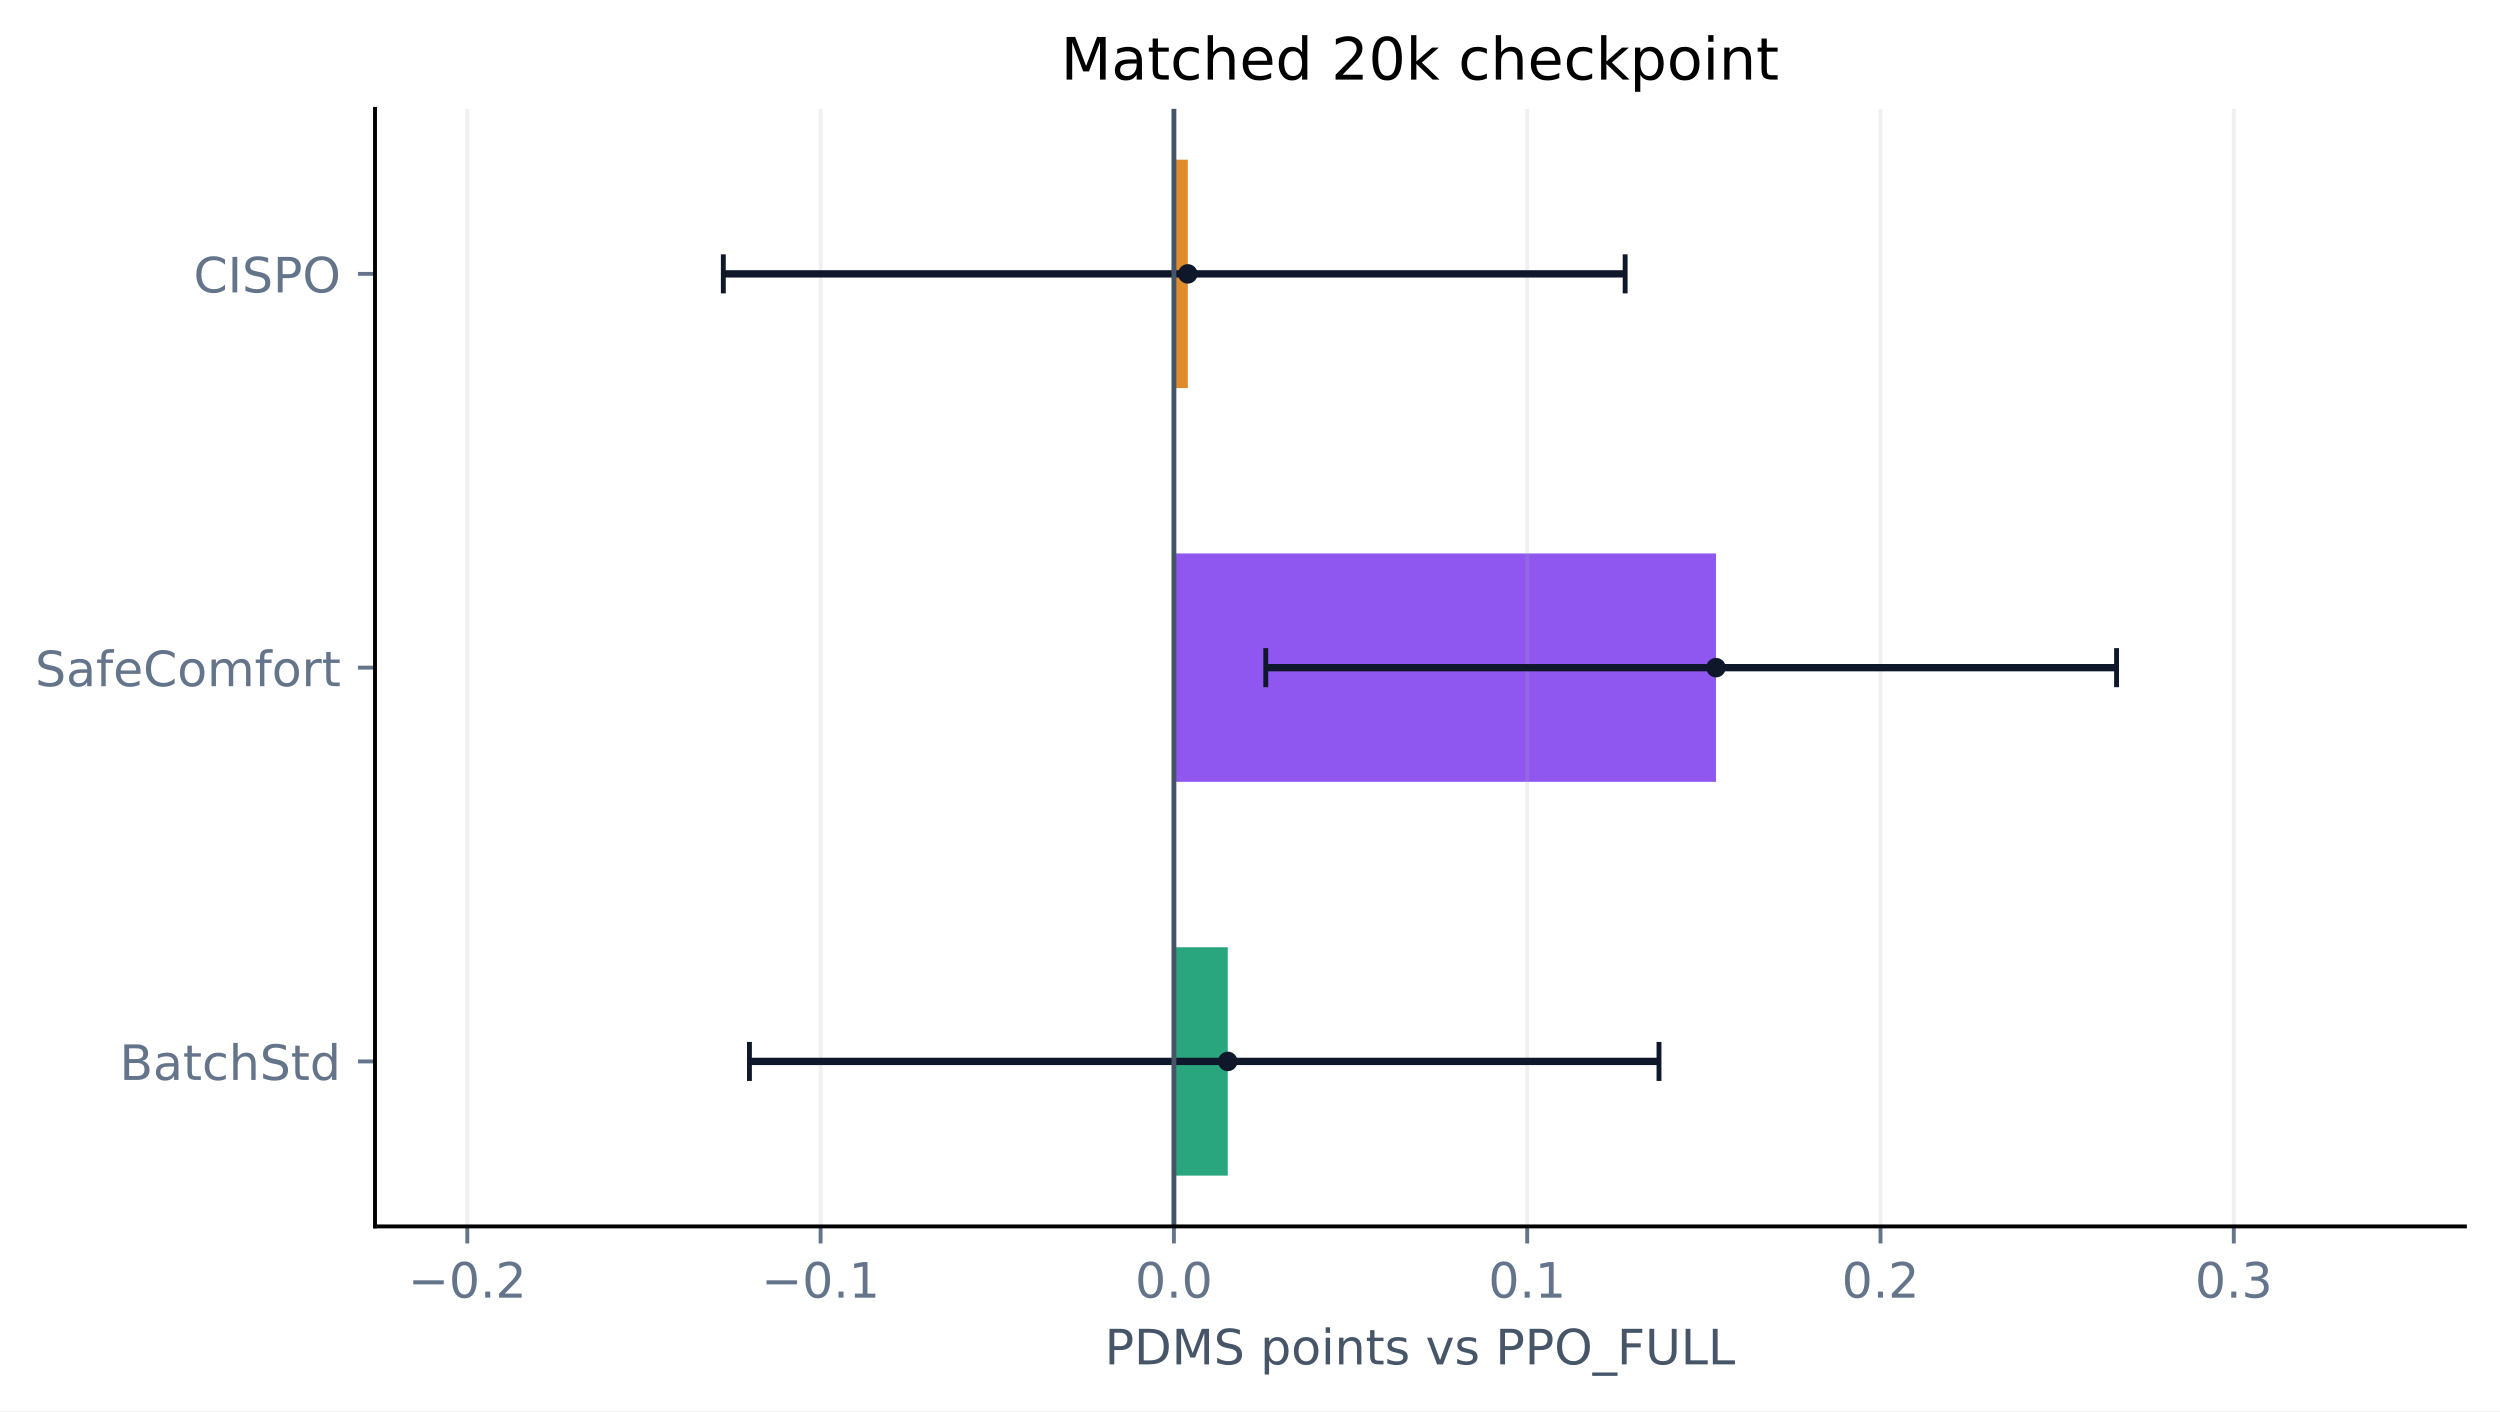
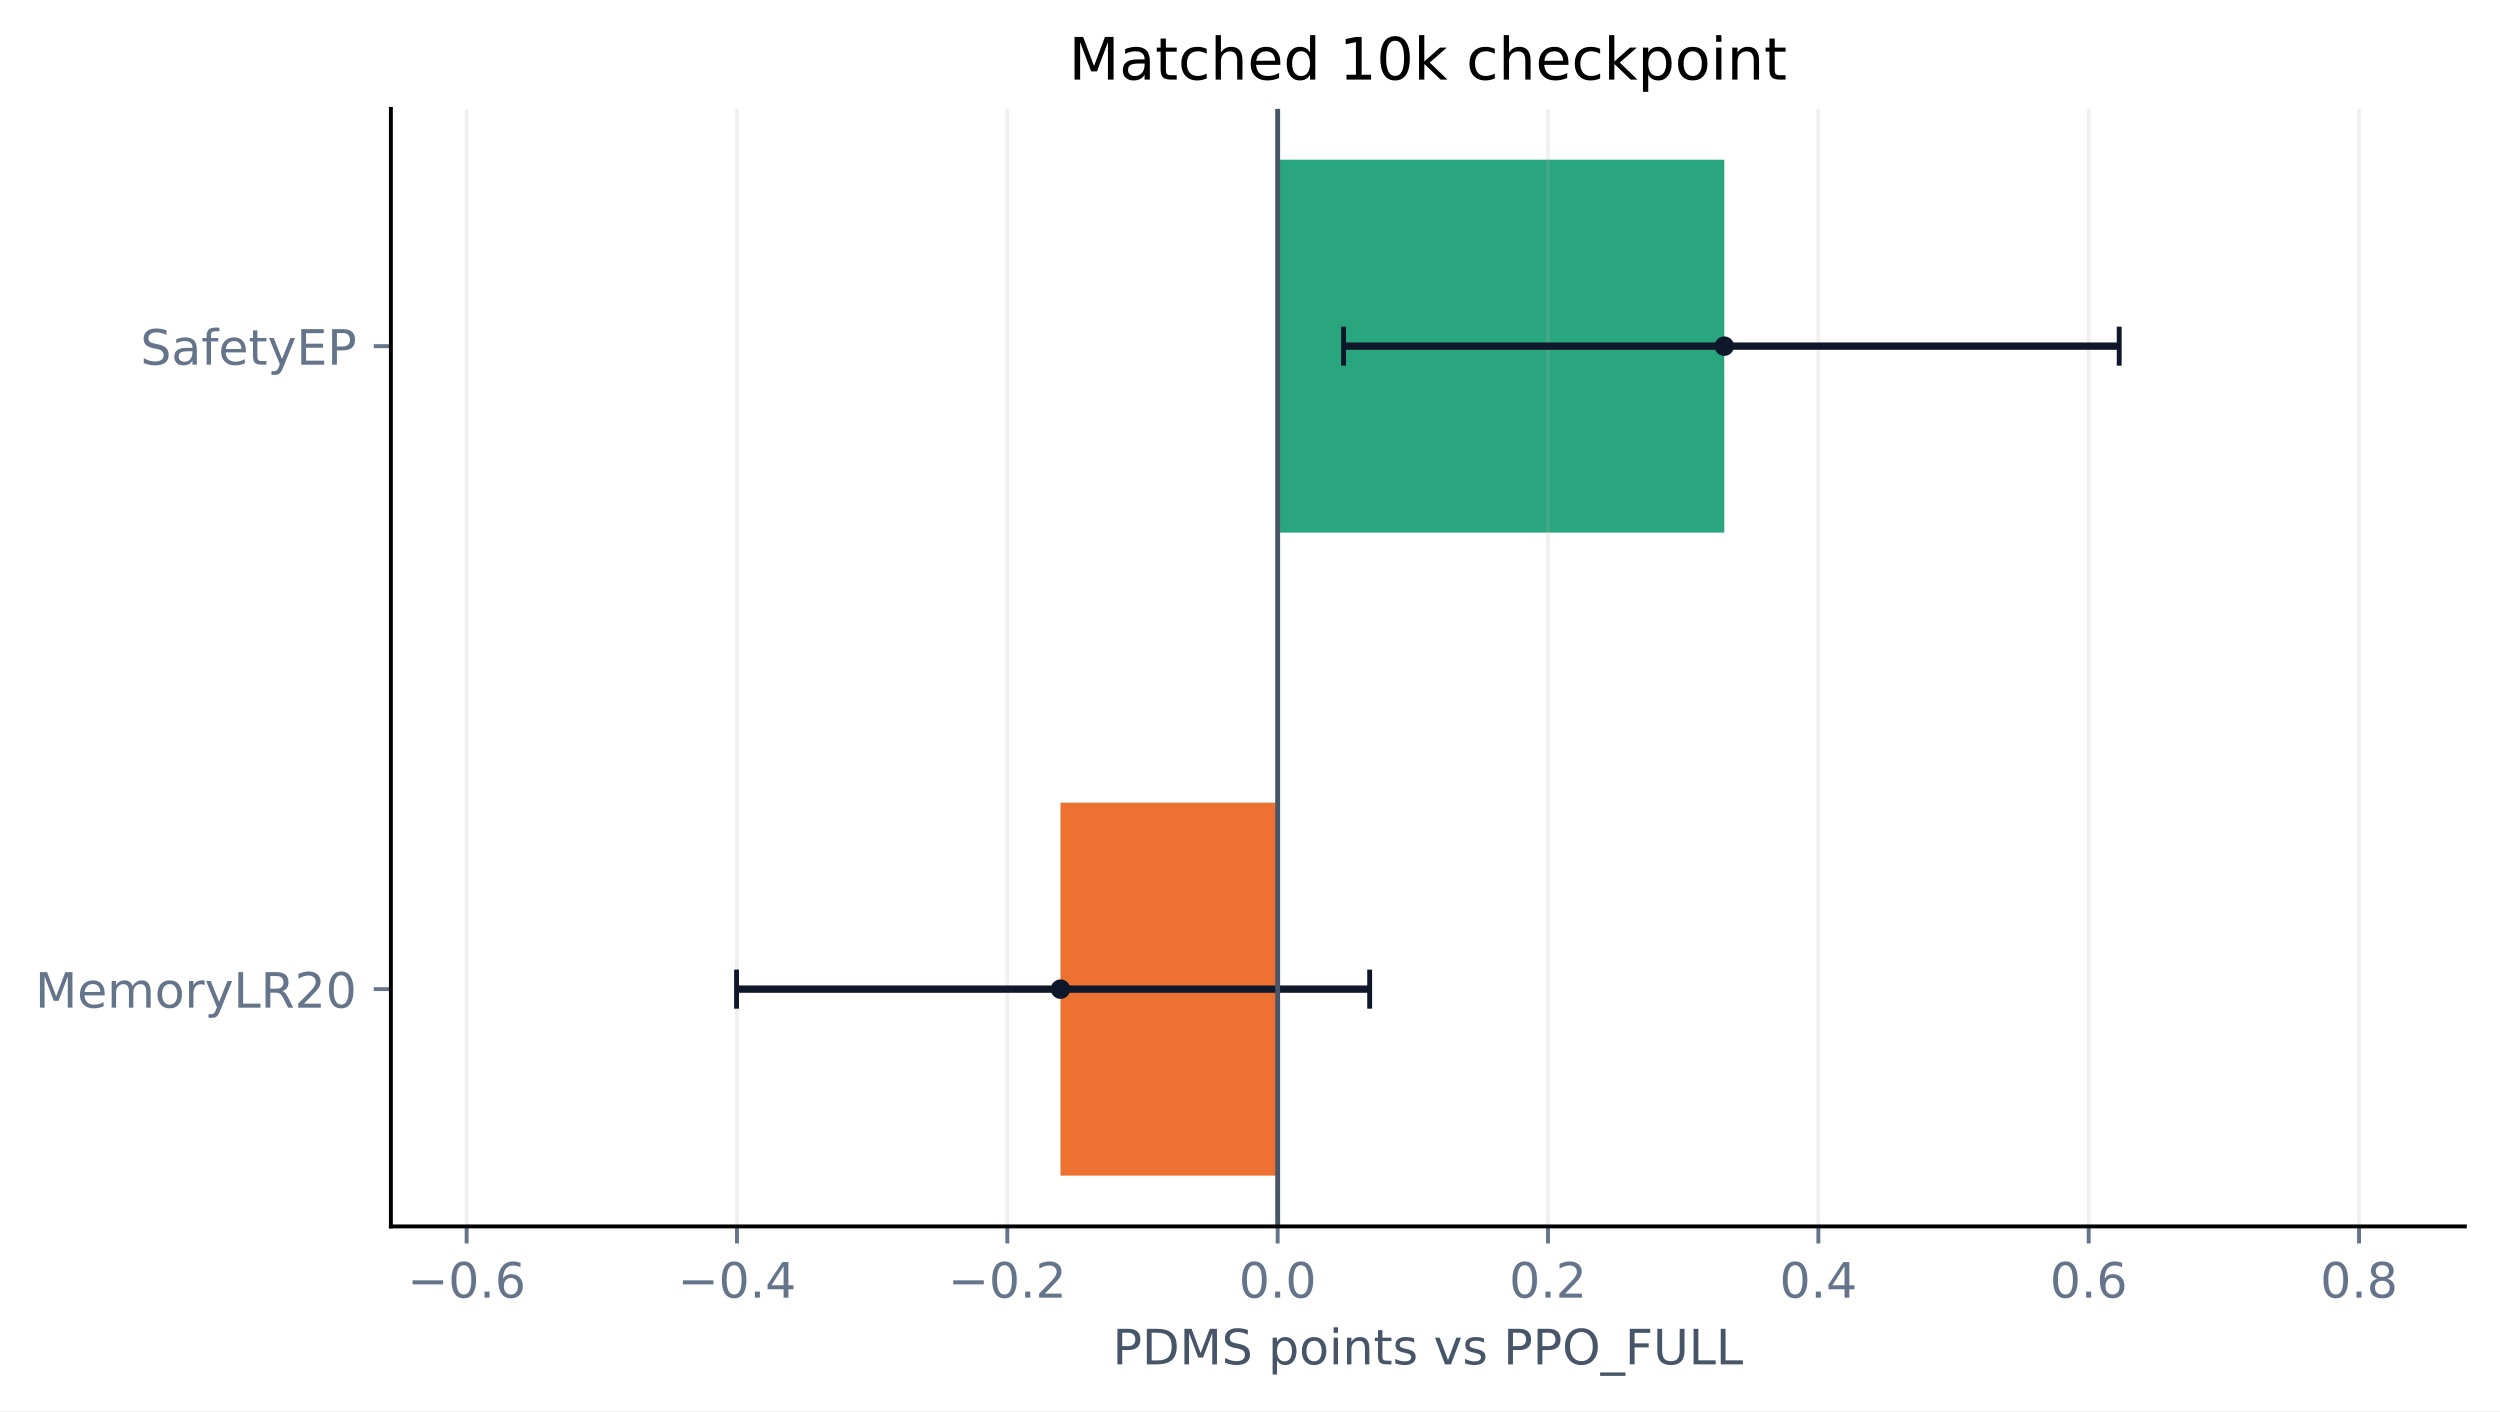
<svg xmlns="http://www.w3.org/2000/svg" xmlns:xlink="http://www.w3.org/1999/xlink" width="512.4pt" height="289.2pt" viewBox="0 0 512.4 289.2" version="1.1">
  <defs>
    <style type="text/css">*{stroke-linejoin: round; stroke-linecap: butt}</style>
  </defs>
  <g id="figure_1">
    <g id="patch_1">
      <path d="M 0 289.2  L 512.4 289.2  L 512.4 0  L 0 0  z " style="fill: #ffffff" />
    </g>
    <g id="axes_1">
      <g id="patch_2">
-         <path d="M 76.862 251.365  L 505.2 251.365  L 505.2 22.318  L 76.862 22.318  z " style="fill: #ffffff" />
+         <path d="M 80.116 251.365  L 505.2 251.365  L 505.2 22.318  L 80.116 22.318  z " style="fill: #ffffff" />
      </g>
      <g id="patch_3">
-         <path d="M 240.603 240.954  L 251.644 240.954  L 251.644 194.144  L 240.603 194.144  z " clip-path="url(#p1b302d1983)" style="fill: #059669; opacity: 0.85" />
+         <path d="M 261.871 240.954  L 217.359 240.954  L 217.359 164.517  L 261.871 164.517  z " clip-path="url(#p53aa0e593f)" style="fill: #ea580c; opacity: 0.85" />
      </g>
      <g id="patch_4">
-         <path d="M 240.603 160.247  L 351.709 160.247  L 351.709 113.437  L 240.603 113.437  z " clip-path="url(#p1b302d1983)" style="fill: #7c3aed; opacity: 0.85" />
-       </g>
-       <g id="patch_5">
-         <path d="M 240.603 79.54  L 243.451 79.54  L 243.451 32.729  L 240.603 32.729  z " clip-path="url(#p1b302d1983)" style="fill: #d97706; opacity: 0.85" />
+         <path d="M 261.871 109.166  L 353.408 109.166  L 353.408 32.729  L 261.871 32.729  z " clip-path="url(#p53aa0e593f)" style="fill: #059669; opacity: 0.85" />
      </g>
      <g id="matplotlib.axis_1">
        <g id="xtick_1">
          <g id="line2d_1">
-             <path d="M 95.779 251.365  L 95.779 22.318  " clip-path="url(#p1b302d1983)" style="fill: none; stroke: #b0b0b0; stroke-opacity: 0.18; stroke-width: 0.8; stroke-linecap: square" />
+             <path d="M 95.642 251.365  L 95.642 22.318  " clip-path="url(#p53aa0e593f)" style="fill: none; stroke: #b0b0b0; stroke-opacity: 0.18; stroke-width: 0.8; stroke-linecap: square" />
          </g>
          <g id="line2d_2">
            <defs>
              <path id="m42827bd7b4" d="M 0 0  L 0 3.5  " style="stroke: #64748b; stroke-width: 0.8" />
            </defs>
            <g>
-               <use xlink:href="#m42827bd7b4" x="95.779" y="251.365" style="fill: #64748b; stroke: #64748b; stroke-width: 0.8" />
+               <use xlink:href="#m42827bd7b4" x="95.642" y="251.365" style="fill: #64748b; stroke: #64748b; stroke-width: 0.8" />
            </g>
          </g>
          <g id="text_1">
-             <g style="fill: #64748b" transform="translate(83.63792 265.9636) scale(0.1 -0.1)">
+             <g style="fill: #64748b" transform="translate(83.5004 265.9636) scale(0.1 -0.1)">
              <defs>
                <path id="DejaVuSans-2212" d="M 678 2272  L 4684 2272  L 4684 1741  L 678 1741  L 678 2272  z " transform="scale(0.015625)" />
                <path id="DejaVuSans-30" d="M 2034 4250  Q 1547 4250 1301 3770  Q 1056 3291 1056 2328  Q 1056 1369 1301 889  Q 1547 409 2034 409  Q 2525 409 2770 889  Q 3016 1369 3016 2328  Q 3016 3291 2770 3770  Q 2525 4250 2034 4250  z M 2034 4750  Q 2819 4750 3233 4129  Q 3647 3509 3647 2328  Q 3647 1150 3233 529  Q 2819 -91 2034 -91  Q 1250 -91 836 529  Q 422 1150 422 2328  Q 422 3509 836 4129  Q 1250 4750 2034 4750  z " transform="scale(0.015625)" />
                <path id="DejaVuSans-2e" d="M 684 794  L 1344 794  L 1344 0  L 684 0  L 684 794  z " transform="scale(0.015625)" />
+                 <path id="DejaVuSans-36" d="M 2113 2584  Q 1688 2584 1439 2293  Q 1191 2003 1191 1497  Q 1191 994 1439 701  Q 1688 409 2113 409  Q 2538 409 2786 701  Q 3034 994 3034 1497  Q 3034 2003 2786 2293  Q 2538 2584 2113 2584  z M 3366 4563  L 3366 3988  Q 3128 4100 2886 4159  Q 2644 4219 2406 4219  Q 1781 4219 1451 3797  Q 1122 3375 1075 2522  Q 1259 2794 1537 2939  Q 1816 3084 2150 3084  Q 2853 3084 3261 2657  Q 3669 2231 3669 1497  Q 3669 778 3244 343  Q 2819 -91 2113 -91  Q 1303 -91 875 529  Q 447 1150 447 2328  Q 447 3434 972 4092  Q 1497 4750 2381 4750  Q 2619 4750 2861 4703  Q 3103 4656 3366 4563  z " transform="scale(0.015625)" />
+               </defs>
+               <use xlink:href="#DejaVuSans-2212" />
+               <use xlink:href="#DejaVuSans-30" x="83.789" />
+               <use xlink:href="#DejaVuSans-2e" x="147.412" />
+               <use xlink:href="#DejaVuSans-36" x="179.199" />
+             </g>
+           </g>
+         </g>
+         <g id="xtick_2">
+           <g id="line2d_3">
+             <path d="M 151.051 251.365  L 151.051 22.318  " clip-path="url(#p53aa0e593f)" style="fill: none; stroke: #b0b0b0; stroke-opacity: 0.18; stroke-width: 0.8; stroke-linecap: square" />
+           </g>
+           <g id="line2d_4">
+             <g>
+               <use xlink:href="#m42827bd7b4" x="151.051" y="251.365" style="fill: #64748b; stroke: #64748b; stroke-width: 0.8" />
+             </g>
+           </g>
+           <g id="text_2">
+             <g style="fill: #64748b" transform="translate(138.91 265.9636) scale(0.1 -0.1)">
+               <defs>
+                 <path id="DejaVuSans-34" d="M 2419 4116  L 825 1625  L 2419 1625  L 2419 4116  z M 2253 4666  L 3047 4666  L 3047 1625  L 3713 1625  L 3713 1100  L 3047 1100  L 3047 0  L 2419 0  L 2419 1100  L 313 1100  L 313 1709  L 2253 4666  z " transform="scale(0.015625)" />
+               </defs>
+               <use xlink:href="#DejaVuSans-2212" />
+               <use xlink:href="#DejaVuSans-30" x="83.789" />
+               <use xlink:href="#DejaVuSans-2e" x="147.412" />
+               <use xlink:href="#DejaVuSans-34" x="179.199" />
+             </g>
+           </g>
+         </g>
+         <g id="xtick_3">
+           <g id="line2d_5">
+             <path d="M 206.461 251.365  L 206.461 22.318  " clip-path="url(#p53aa0e593f)" style="fill: none; stroke: #b0b0b0; stroke-opacity: 0.18; stroke-width: 0.8; stroke-linecap: square" />
+           </g>
+           <g id="line2d_6">
+             <g>
+               <use xlink:href="#m42827bd7b4" x="206.461" y="251.365" style="fill: #64748b; stroke: #64748b; stroke-width: 0.8" />
+             </g>
+           </g>
+           <g id="text_3">
+             <g style="fill: #64748b" transform="translate(194.3196 265.9636) scale(0.1 -0.1)">
+               <defs>
                <path id="DejaVuSans-32" d="M 1228 531  L 3431 531  L 3431 0  L 469 0  L 469 531  Q 828 903 1448 1529  Q 2069 2156 2228 2338  Q 2531 2678 2651 2914  Q 2772 3150 2772 3378  Q 2772 3750 2511 3984  Q 2250 4219 1831 4219  Q 1534 4219 1204 4116  Q 875 4013 500 3803  L 500 4441  Q 881 4594 1212 4672  Q 1544 4750 1819 4750  Q 2544 4750 2975 4387  Q 3406 4025 3406 3419  Q 3406 3131 3298 2873  Q 3191 2616 2906 2266  Q 2828 2175 2409 1742  Q 1991 1309 1228 531  z " transform="scale(0.015625)" />
              </defs>
              <use xlink:href="#DejaVuSans-2212" />
              <use xlink:href="#DejaVuSans-30" x="83.789" />
              <use xlink:href="#DejaVuSans-2e" x="147.412" />
              <use xlink:href="#DejaVuSans-32" x="179.199" />
            </g>
          </g>
        </g>
-         <g id="xtick_2">
-           <g id="line2d_3">
-             <path d="M 168.191 251.365  L 168.191 22.318  " clip-path="url(#p1b302d1983)" style="fill: none; stroke: #b0b0b0; stroke-opacity: 0.18; stroke-width: 0.8; stroke-linecap: square" />
-           </g>
-           <g id="line2d_4">
-             <g>
-               <use xlink:href="#m42827bd7b4" x="168.191" y="251.365" style="fill: #64748b; stroke: #64748b; stroke-width: 0.8" />
-             </g>
-           </g>
-           <g id="text_2">
-             <g style="fill: #64748b" transform="translate(156.0499 265.9636) scale(0.1 -0.1)">
-               <defs>
-                 <path id="DejaVuSans-31" d="M 794 531  L 1825 531  L 1825 4091  L 703 3866  L 703 4441  L 1819 4666  L 2450 4666  L 2450 531  L 3481 531  L 3481 0  L 794 0  L 794 531  z " transform="scale(0.015625)" />
-               </defs>
-               <use xlink:href="#DejaVuSans-2212" />
-               <use xlink:href="#DejaVuSans-30" x="83.789" />
-               <use xlink:href="#DejaVuSans-2e" x="147.412" />
-               <use xlink:href="#DejaVuSans-31" x="179.199" />
-             </g>
-           </g>
-         </g>
-         <g id="xtick_3">
-           <g id="line2d_5">
-             <path d="M 240.603 251.365  L 240.603 22.318  " clip-path="url(#p1b302d1983)" style="fill: none; stroke: #b0b0b0; stroke-opacity: 0.18; stroke-width: 0.8; stroke-linecap: square" />
-           </g>
-           <g id="line2d_6">
-             <g>
-               <use xlink:href="#m42827bd7b4" x="240.603" y="251.365" style="fill: #64748b; stroke: #64748b; stroke-width: 0.8" />
-             </g>
-           </g>
-           <g id="text_3">
-             <g style="fill: #64748b" transform="translate(232.6517 265.9636) scale(0.1 -0.1)">
-               <use xlink:href="#DejaVuSans-30" />
-               <use xlink:href="#DejaVuSans-2e" x="63.623" />
-               <use xlink:href="#DejaVuSans-30" x="95.41" />
-             </g>
-           </g>
-         </g>
        <g id="xtick_4">
          <g id="line2d_7">
-             <path d="M 313.015 251.365  L 313.015 22.318  " clip-path="url(#p1b302d1983)" style="fill: none; stroke: #b0b0b0; stroke-opacity: 0.18; stroke-width: 0.8; stroke-linecap: square" />
+             <path d="M 261.871 251.365  L 261.871 22.318  " clip-path="url(#p53aa0e593f)" style="fill: none; stroke: #b0b0b0; stroke-opacity: 0.18; stroke-width: 0.8; stroke-linecap: square" />
          </g>
          <g id="line2d_8">
            <g>
-               <use xlink:href="#m42827bd7b4" x="313.015" y="251.365" style="fill: #64748b; stroke: #64748b; stroke-width: 0.8" />
+               <use xlink:href="#m42827bd7b4" x="261.871" y="251.365" style="fill: #64748b; stroke: #64748b; stroke-width: 0.8" />
            </g>
          </g>
          <g id="text_4">
-             <g style="fill: #64748b" transform="translate(305.0637 265.9636) scale(0.1 -0.1)">
-               <use xlink:href="#DejaVuSans-30" />
-               <use xlink:href="#DejaVuSans-2e" x="63.623" />
-               <use xlink:href="#DejaVuSans-31" x="95.41" />
+             <g style="fill: #64748b" transform="translate(253.9191 265.9636) scale(0.1 -0.1)">
+               <use xlink:href="#DejaVuSans-30" />
+               <use xlink:href="#DejaVuSans-2e" x="63.623" />
+               <use xlink:href="#DejaVuSans-30" x="95.41" />
            </g>
          </g>
        </g>
        <g id="xtick_5">
          <g id="line2d_9">
-             <path d="M 385.427 251.365  L 385.427 22.318  " clip-path="url(#p1b302d1983)" style="fill: none; stroke: #b0b0b0; stroke-opacity: 0.18; stroke-width: 0.8; stroke-linecap: square" />
+             <path d="M 317.28 251.365  L 317.28 22.318  " clip-path="url(#p53aa0e593f)" style="fill: none; stroke: #b0b0b0; stroke-opacity: 0.18; stroke-width: 0.8; stroke-linecap: square" />
          </g>
          <g id="line2d_10">
            <g>
-               <use xlink:href="#m42827bd7b4" x="385.427" y="251.365" style="fill: #64748b; stroke: #64748b; stroke-width: 0.8" />
+               <use xlink:href="#m42827bd7b4" x="317.28" y="251.365" style="fill: #64748b; stroke: #64748b; stroke-width: 0.8" />
            </g>
          </g>
          <g id="text_5">
-             <g style="fill: #64748b" transform="translate(377.4757 265.9636) scale(0.1 -0.1)">
+             <g style="fill: #64748b" transform="translate(309.3287 265.9636) scale(0.1 -0.1)">
              <use xlink:href="#DejaVuSans-30" />
              <use xlink:href="#DejaVuSans-2e" x="63.623" />
              <use xlink:href="#DejaVuSans-32" x="95.41" />
            </g>
          </g>
        </g>
        <g id="xtick_6">
          <g id="line2d_11">
-             <path d="M 457.839 251.365  L 457.839 22.318  " clip-path="url(#p1b302d1983)" style="fill: none; stroke: #b0b0b0; stroke-opacity: 0.18; stroke-width: 0.8; stroke-linecap: square" />
+             <path d="M 372.69 251.365  L 372.69 22.318  " clip-path="url(#p53aa0e593f)" style="fill: none; stroke: #b0b0b0; stroke-opacity: 0.18; stroke-width: 0.8; stroke-linecap: square" />
          </g>
          <g id="line2d_12">
            <g>
-               <use xlink:href="#m42827bd7b4" x="457.839" y="251.365" style="fill: #64748b; stroke: #64748b; stroke-width: 0.8" />
+               <use xlink:href="#m42827bd7b4" x="372.69" y="251.365" style="fill: #64748b; stroke: #64748b; stroke-width: 0.8" />
            </g>
          </g>
          <g id="text_6">
-             <g style="fill: #64748b" transform="translate(449.8877 265.9636) scale(0.1 -0.1)">
-               <defs>
-                 <path id="DejaVuSans-33" d="M 2597 2516  Q 3050 2419 3304 2112  Q 3559 1806 3559 1356  Q 3559 666 3084 287  Q 2609 -91 1734 -91  Q 1441 -91 1130 -33  Q 819 25 488 141  L 488 750  Q 750 597 1062 519  Q 1375 441 1716 441  Q 2309 441 2620 675  Q 2931 909 2931 1356  Q 2931 1769 2642 2001  Q 2353 2234 1838 2234  L 1294 2234  L 1294 2753  L 1863 2753  Q 2328 2753 2575 2939  Q 2822 3125 2822 3475  Q 2822 3834 2567 4026  Q 2313 4219 1838 4219  Q 1578 4219 1281 4162  Q 984 4106 628 3988  L 628 4550  Q 988 4650 1302 4700  Q 1616 4750 1894 4750  Q 2613 4750 3031 4423  Q 3450 4097 3450 3541  Q 3450 3153 3228 2886  Q 3006 2619 2597 2516  z " transform="scale(0.015625)" />
-               </defs>
-               <use xlink:href="#DejaVuSans-30" />
-               <use xlink:href="#DejaVuSans-2e" x="63.623" />
-               <use xlink:href="#DejaVuSans-33" x="95.41" />
-             </g>
-           </g>
-         </g>
-         <g id="text_7">
-           <g style="fill: #475569" transform="translate(226.4177 279.6417) scale(0.1 -0.1)">
+             <g style="fill: #64748b" transform="translate(364.7383 265.9636) scale(0.1 -0.1)">
+               <use xlink:href="#DejaVuSans-30" />
+               <use xlink:href="#DejaVuSans-2e" x="63.623" />
+               <use xlink:href="#DejaVuSans-34" x="95.41" />
+             </g>
+           </g>
+         </g>
+         <g id="xtick_7">
+           <g id="line2d_13">
+             <path d="M 428.099 251.365  L 428.099 22.318  " clip-path="url(#p53aa0e593f)" style="fill: none; stroke: #b0b0b0; stroke-opacity: 0.18; stroke-width: 0.8; stroke-linecap: square" />
+           </g>
+           <g id="line2d_14">
+             <g>
+               <use xlink:href="#m42827bd7b4" x="428.099" y="251.365" style="fill: #64748b; stroke: #64748b; stroke-width: 0.8" />
+             </g>
+           </g>
+           <g id="text_7">
+             <g style="fill: #64748b" transform="translate(420.1479 265.9636) scale(0.1 -0.1)">
+               <use xlink:href="#DejaVuSans-30" />
+               <use xlink:href="#DejaVuSans-2e" x="63.623" />
+               <use xlink:href="#DejaVuSans-36" x="95.41" />
+             </g>
+           </g>
+         </g>
+         <g id="xtick_8">
+           <g id="line2d_15">
+             <path d="M 483.509 251.365  L 483.509 22.318  " clip-path="url(#p53aa0e593f)" style="fill: none; stroke: #b0b0b0; stroke-opacity: 0.18; stroke-width: 0.8; stroke-linecap: square" />
+           </g>
+           <g id="line2d_16">
+             <g>
+               <use xlink:href="#m42827bd7b4" x="483.509" y="251.365" style="fill: #64748b; stroke: #64748b; stroke-width: 0.8" />
+             </g>
+           </g>
+           <g id="text_8">
+             <g style="fill: #64748b" transform="translate(475.5575 265.9636) scale(0.1 -0.1)">
+               <defs>
+                 <path id="DejaVuSans-38" d="M 2034 2216  Q 1584 2216 1326 1975  Q 1069 1734 1069 1313  Q 1069 891 1326 650  Q 1584 409 2034 409  Q 2484 409 2743 651  Q 3003 894 3003 1313  Q 3003 1734 2745 1975  Q 2488 2216 2034 2216  z M 1403 2484  Q 997 2584 770 2862  Q 544 3141 544 3541  Q 544 4100 942 4425  Q 1341 4750 2034 4750  Q 2731 4750 3128 4425  Q 3525 4100 3525 3541  Q 3525 3141 3298 2862  Q 3072 2584 2669 2484  Q 3125 2378 3379 2068  Q 3634 1759 3634 1313  Q 3634 634 3220 271  Q 2806 -91 2034 -91  Q 1263 -91 848 271  Q 434 634 434 1313  Q 434 1759 690 2068  Q 947 2378 1403 2484  z M 1172 3481  Q 1172 3119 1398 2916  Q 1625 2713 2034 2713  Q 2441 2713 2670 2916  Q 2900 3119 2900 3481  Q 2900 3844 2670 4047  Q 2441 4250 2034 4250  Q 1625 4250 1398 4047  Q 1172 3844 1172 3481  z " transform="scale(0.015625)" />
+               </defs>
+               <use xlink:href="#DejaVuSans-30" />
+               <use xlink:href="#DejaVuSans-2e" x="63.623" />
+               <use xlink:href="#DejaVuSans-38" x="95.41" />
+             </g>
+           </g>
+         </g>
+         <g id="text_9">
+           <g style="fill: #475569" transform="translate(228.0443 279.6417) scale(0.1 -0.1)">
            <defs>
              <path id="DejaVuSans-50" d="M 1259 4147  L 1259 2394  L 2053 2394  Q 2494 2394 2734 2622  Q 2975 2850 2975 3272  Q 2975 3691 2734 3919  Q 2494 4147 2053 4147  L 1259 4147  z M 628 4666  L 2053 4666  Q 2838 4666 3239 4311  Q 3641 3956 3641 3272  Q 3641 2581 3239 2228  Q 2838 1875 2053 1875  L 1259 1875  L 1259 0  L 628 0  L 628 4666  z " transform="scale(0.015625)" />
              <path id="DejaVuSans-44" d="M 1259 4147  L 1259 519  L 2022 519  Q 2988 519 3436 956  Q 3884 1394 3884 2338  Q 3884 3275 3436 3711  Q 2988 4147 2022 4147  L 1259 4147  z M 628 4666  L 1925 4666  Q 3281 4666 3915 4102  Q 4550 3538 4550 2338  Q 4550 1131 3912 565  Q 3275 0 1925 0  L 628 0  L 628 4666  z " transform="scale(0.015625)" />
              <path id="DejaVuSans-4d" d="M 628 4666  L 1569 4666  L 2759 1491  L 3956 4666  L 4897 4666  L 4897 0  L 4281 0  L 4281 4097  L 3078 897  L 2444 897  L 1241 4097  L 1241 0  L 628 0  L 628 4666  z " transform="scale(0.015625)" />
              <path id="DejaVuSans-53" d="M 3425 4513  L 3425 3897  Q 3066 4069 2747 4153  Q 2428 4238 2131 4238  Q 1616 4238 1336 4038  Q 1056 3838 1056 3469  Q 1056 3159 1242 3001  Q 1428 2844 1947 2747  L 2328 2669  Q 3034 2534 3370 2195  Q 3706 1856 3706 1288  Q 3706 609 3251 259  Q 2797 -91 1919 -91  Q 1588 -91 1214 -16  Q 841 59 441 206  L 441 856  Q 825 641 1194 531  Q 1563 422 1919 422  Q 2459 422 2753 634  Q 3047 847 3047 1241  Q 3047 1584 2836 1778  Q 2625 1972 2144 2069  L 1759 2144  Q 1053 2284 737 2584  Q 422 2884 422 3419  Q 422 4038 858 4394  Q 1294 4750 2059 4750  Q 2388 4750 2728 4690  Q 3069 4631 3425 4513  z " transform="scale(0.015625)" />
              <path id="DejaVuSans-20" transform="scale(0.015625)" />
              <path id="DejaVuSans-70" d="M 1159 525  L 1159 -1331  L 581 -1331  L 581 3500  L 1159 3500  L 1159 2969  Q 1341 3281 1617 3432  Q 1894 3584 2278 3584  Q 2916 3584 3314 3078  Q 3713 2572 3713 1747  Q 3713 922 3314 415  Q 2916 -91 2278 -91  Q 1894 -91 1617 61  Q 1341 213 1159 525  z M 3116 1747  Q 3116 2381 2855 2742  Q 2594 3103 2138 3103  Q 1681 3103 1420 2742  Q 1159 2381 1159 1747  Q 1159 1113 1420 752  Q 1681 391 2138 391  Q 2594 391 2855 752  Q 3116 1113 3116 1747  z " transform="scale(0.015625)" />
              <path id="DejaVuSans-6f" d="M 1959 3097  Q 1497 3097 1228 2736  Q 959 2375 959 1747  Q 959 1119 1226 758  Q 1494 397 1959 397  Q 2419 397 2687 759  Q 2956 1122 2956 1747  Q 2956 2369 2687 2733  Q 2419 3097 1959 3097  z M 1959 3584  Q 2709 3584 3137 3096  Q 3566 2609 3566 1747  Q 3566 888 3137 398  Q 2709 -91 1959 -91  Q 1206 -91 779 398  Q 353 888 353 1747  Q 353 2609 779 3096  Q 1206 3584 1959 3584  z " transform="scale(0.015625)" />
              <path id="DejaVuSans-69" d="M 603 3500  L 1178 3500  L 1178 0  L 603 0  L 603 3500  z M 603 4863  L 1178 4863  L 1178 4134  L 603 4134  L 603 4863  z " transform="scale(0.015625)" />
              <path id="DejaVuSans-6e" d="M 3513 2113  L 3513 0  L 2938 0  L 2938 2094  Q 2938 2591 2744 2837  Q 2550 3084 2163 3084  Q 1697 3084 1428 2787  Q 1159 2491 1159 1978  L 1159 0  L 581 0  L 581 3500  L 1159 3500  L 1159 2956  Q 1366 3272 1645 3428  Q 1925 3584 2291 3584  Q 2894 3584 3203 3211  Q 3513 2838 3513 2113  z " transform="scale(0.015625)" />
              <path id="DejaVuSans-74" d="M 1172 4494  L 1172 3500  L 2356 3500  L 2356 3053  L 1172 3053  L 1172 1153  Q 1172 725 1289 603  Q 1406 481 1766 481  L 2356 481  L 2356 0  L 1766 0  Q 1100 0 847 248  Q 594 497 594 1153  L 594 3053  L 172 3053  L 172 3500  L 594 3500  L 594 4494  L 1172 4494  z " transform="scale(0.015625)" />
              <path id="DejaVuSans-73" d="M 2834 3397  L 2834 2853  Q 2591 2978 2328 3040  Q 2066 3103 1784 3103  Q 1356 3103 1142 2972  Q 928 2841 928 2578  Q 928 2378 1081 2264  Q 1234 2150 1697 2047  L 1894 2003  Q 2506 1872 2764 1633  Q 3022 1394 3022 966  Q 3022 478 2636 193  Q 2250 -91 1575 -91  Q 1294 -91 989 -36  Q 684 19 347 128  L 347 722  Q 666 556 975 473  Q 1284 391 1588 391  Q 1994 391 2212 530  Q 2431 669 2431 922  Q 2431 1156 2273 1281  Q 2116 1406 1581 1522  L 1381 1569  Q 847 1681 609 1914  Q 372 2147 372 2553  Q 372 3047 722 3315  Q 1072 3584 1716 3584  Q 2034 3584 2315 3537  Q 2597 3491 2834 3397  z " transform="scale(0.015625)" />
              <path id="DejaVuSans-76" d="M 191 3500  L 800 3500  L 1894 563  L 2988 3500  L 3597 3500  L 2284 0  L 1503 0  L 191 3500  z " transform="scale(0.015625)" />
              <path id="DejaVuSans-4f" d="M 2522 4238  Q 1834 4238 1429 3725  Q 1025 3213 1025 2328  Q 1025 1447 1429 934  Q 1834 422 2522 422  Q 3209 422 3611 934  Q 4013 1447 4013 2328  Q 4013 3213 3611 3725  Q 3209 4238 2522 4238  z M 2522 4750  Q 3503 4750 4090 4092  Q 4678 3434 4678 2328  Q 4678 1225 4090 567  Q 3503 -91 2522 -91  Q 1538 -91 948 565  Q 359 1222 359 2328  Q 359 3434 948 4092  Q 1538 4750 2522 4750  z " transform="scale(0.015625)" />
              <path id="DejaVuSans-5f" d="M 3263 -1063  L 3263 -1509  L -63 -1509  L -63 -1063  L 3263 -1063  z " transform="scale(0.015625)" />
              <path id="DejaVuSans-46" d="M 628 4666  L 3309 4666  L 3309 4134  L 1259 4134  L 1259 2759  L 3109 2759  L 3109 2228  L 1259 2228  L 1259 0  L 628 0  L 628 4666  z " transform="scale(0.015625)" />
              <path id="DejaVuSans-55" d="M 556 4666  L 1191 4666  L 1191 1831  Q 1191 1081 1462 751  Q 1734 422 2344 422  Q 2950 422 3222 751  Q 3494 1081 3494 1831  L 3494 4666  L 4128 4666  L 4128 1753  Q 4128 841 3676 375  Q 3225 -91 2344 -91  Q 1459 -91 1007 375  Q 556 841 556 1753  L 556 4666  z " transform="scale(0.015625)" />
              <path id="DejaVuSans-4c" d="M 628 4666  L 1259 4666  L 1259 531  L 3531 531  L 3531 0  L 628 0  L 628 4666  z " transform="scale(0.015625)" />
            </defs>
            <use xlink:href="#DejaVuSans-50" />
            <use xlink:href="#DejaVuSans-44" x="60.303" />
            <use xlink:href="#DejaVuSans-4d" x="137.305" />
            <use xlink:href="#DejaVuSans-53" x="223.584" />
            <use xlink:href="#DejaVuSans-20" x="287.061" />
            <use xlink:href="#DejaVuSans-70" x="318.848" />
            <use xlink:href="#DejaVuSans-6f" x="382.324" />
            <use xlink:href="#DejaVuSans-69" x="443.506" />
            <use xlink:href="#DejaVuSans-6e" x="471.289" />
            <use xlink:href="#DejaVuSans-74" x="534.668" />
            <use xlink:href="#DejaVuSans-73" x="573.877" />
            <use xlink:href="#DejaVuSans-20" x="625.977" />
            <use xlink:href="#DejaVuSans-76" x="657.764" />
            <use xlink:href="#DejaVuSans-73" x="716.943" />
            <use xlink:href="#DejaVuSans-20" x="769.043" />
            <use xlink:href="#DejaVuSans-50" x="800.83" />
            <use xlink:href="#DejaVuSans-50" x="861.133" />
            <use xlink:href="#DejaVuSans-4f" x="921.436" />
            <use xlink:href="#DejaVuSans-5f" x="1000.146" />
            <use xlink:href="#DejaVuSans-46" x="1050.146" />
            <use xlink:href="#DejaVuSans-55" x="1107.666" />
            <use xlink:href="#DejaVuSans-4c" x="1180.859" />
            <use xlink:href="#DejaVuSans-4c" x="1236.572" />
          </g>
        </g>
      </g>
      <g id="matplotlib.axis_2">
        <g id="ytick_1">
-           <g id="line2d_13">
+           <g id="line2d_17">
            <defs>
              <path id="mba70c5f97d" d="M 0 0  L -3.5 0  " style="stroke: #64748b; stroke-width: 0.8" />
            </defs>
            <g>
-               <use xlink:href="#mba70c5f97d" x="76.862" y="217.549" style="fill: #64748b; stroke: #64748b; stroke-width: 0.8" />
-             </g>
-           </g>
-           <g id="text_8">
-             <g style="fill: #64748b" transform="translate(24.5 221.348) scale(0.1 -0.1)">
-               <defs>
-                 <path id="DejaVuSans-42" d="M 1259 2228  L 1259 519  L 2272 519  Q 2781 519 3026 730  Q 3272 941 3272 1375  Q 3272 1813 3026 2020  Q 2781 2228 2272 2228  L 1259 2228  z M 1259 4147  L 1259 2741  L 2194 2741  Q 2656 2741 2882 2914  Q 3109 3088 3109 3444  Q 3109 3797 2882 3972  Q 2656 4147 2194 4147  L 1259 4147  z M 628 4666  L 2241 4666  Q 2963 4666 3353 4366  Q 3744 4066 3744 3513  Q 3744 3084 3544 2831  Q 3344 2578 2956 2516  Q 3422 2416 3680 2098  Q 3938 1781 3938 1306  Q 3938 681 3513 340  Q 3088 0 2303 0  L 628 0  L 628 4666  z " transform="scale(0.015625)" />
-                 <path id="DejaVuSans-61" d="M 2194 1759  Q 1497 1759 1228 1600  Q 959 1441 959 1056  Q 959 750 1161 570  Q 1363 391 1709 391  Q 2188 391 2477 730  Q 2766 1069 2766 1631  L 2766 1759  L 2194 1759  z M 3341 1997  L 3341 0  L 2766 0  L 2766 531  Q 2569 213 2275 61  Q 1981 -91 1556 -91  Q 1019 -91 701 211  Q 384 513 384 1019  Q 384 1609 779 1909  Q 1175 2209 1959 2209  L 2766 2209  L 2766 2266  Q 2766 2663 2505 2880  Q 2244 3097 1772 3097  Q 1472 3097 1187 3025  Q 903 2953 641 2809  L 641 3341  Q 956 3463 1253 3523  Q 1550 3584 1831 3584  Q 2591 3584 2966 3190  Q 3341 2797 3341 1997  z " transform="scale(0.015625)" />
-                 <path id="DejaVuSans-63" d="M 3122 3366  L 3122 2828  Q 2878 2963 2633 3030  Q 2388 3097 2138 3097  Q 1578 3097 1268 2742  Q 959 2388 959 1747  Q 959 1106 1268 751  Q 1578 397 2138 397  Q 2388 397 2633 464  Q 2878 531 3122 666  L 3122 134  Q 2881 22 2623 -34  Q 2366 -91 2075 -91  Q 1284 -91 818 406  Q 353 903 353 1747  Q 353 2603 823 3093  Q 1294 3584 2113 3584  Q 2378 3584 2631 3529  Q 2884 3475 3122 3366  z " transform="scale(0.015625)" />
-                 <path id="DejaVuSans-68" d="M 3513 2113  L 3513 0  L 2938 0  L 2938 2094  Q 2938 2591 2744 2837  Q 2550 3084 2163 3084  Q 1697 3084 1428 2787  Q 1159 2491 1159 1978  L 1159 0  L 581 0  L 581 4863  L 1159 4863  L 1159 2956  Q 1366 3272 1645 3428  Q 1925 3584 2291 3584  Q 2894 3584 3203 3211  Q 3513 2838 3513 2113  z " transform="scale(0.015625)" />
-                 <path id="DejaVuSans-64" d="M 2906 2969  L 2906 4863  L 3481 4863  L 3481 0  L 2906 0  L 2906 525  Q 2725 213 2448 61  Q 2172 -91 1784 -91  Q 1150 -91 751 415  Q 353 922 353 1747  Q 353 2572 751 3078  Q 1150 3584 1784 3584  Q 2172 3584 2448 3432  Q 2725 3281 2906 2969  z M 947 1747  Q 947 1113 1208 752  Q 1469 391 1925 391  Q 2381 391 2643 752  Q 2906 1113 2906 1747  Q 2906 2381 2643 2742  Q 2381 3103 1925 3103  Q 1469 3103 1208 2742  Q 947 2381 947 1747  z " transform="scale(0.015625)" />
-               </defs>
-               <use xlink:href="#DejaVuSans-42" />
-               <use xlink:href="#DejaVuSans-61" x="68.604" />
-               <use xlink:href="#DejaVuSans-74" x="129.883" />
-               <use xlink:href="#DejaVuSans-63" x="169.092" />
-               <use xlink:href="#DejaVuSans-68" x="224.072" />
-               <use xlink:href="#DejaVuSans-53" x="287.451" />
-               <use xlink:href="#DejaVuSans-74" x="350.928" />
-               <use xlink:href="#DejaVuSans-64" x="390.137" />
-             </g>
-           </g>
-         </g>
-         <g id="ytick_2">
-           <g id="line2d_14">
-             <g>
-               <use xlink:href="#mba70c5f97d" x="76.862" y="136.842" style="fill: #64748b; stroke: #64748b; stroke-width: 0.8" />
-             </g>
-           </g>
-           <g id="text_9">
-             <g style="fill: #64748b" transform="translate(7.2 140.6409) scale(0.1 -0.1)">
-               <defs>
-                 <path id="DejaVuSans-66" d="M 2375 4863  L 2375 4384  L 1825 4384  Q 1516 4384 1395 4259  Q 1275 4134 1275 3809  L 1275 3500  L 2222 3500  L 2222 3053  L 1275 3053  L 1275 0  L 697 0  L 697 3053  L 147 3053  L 147 3500  L 697 3500  L 697 3744  Q 697 4328 969 4595  Q 1241 4863 1831 4863  L 2375 4863  z " transform="scale(0.015625)" />
+               <use xlink:href="#mba70c5f97d" x="80.116" y="202.735" style="fill: #64748b; stroke: #64748b; stroke-width: 0.8" />
+             </g>
+           </g>
+           <g id="text_10">
+             <g style="fill: #64748b" transform="translate(7.2 206.5347) scale(0.1 -0.1)">
+               <defs>
                <path id="DejaVuSans-65" d="M 3597 1894  L 3597 1613  L 953 1613  Q 991 1019 1311 708  Q 1631 397 2203 397  Q 2534 397 2845 478  Q 3156 559 3463 722  L 3463 178  Q 3153 47 2828 -22  Q 2503 -91 2169 -91  Q 1331 -91 842 396  Q 353 884 353 1716  Q 353 2575 817 3079  Q 1281 3584 2069 3584  Q 2775 3584 3186 3129  Q 3597 2675 3597 1894  z M 3022 2063  Q 3016 2534 2758 2815  Q 2500 3097 2075 3097  Q 1594 3097 1305 2825  Q 1016 2553 972 2059  L 3022 2063  z " transform="scale(0.015625)" />
-                 <path id="DejaVuSans-43" d="M 4122 4306  L 4122 3641  Q 3803 3938 3442 4084  Q 3081 4231 2675 4231  Q 1875 4231 1450 3742  Q 1025 3253 1025 2328  Q 1025 1406 1450 917  Q 1875 428 2675 428  Q 3081 428 3442 575  Q 3803 722 4122 1019  L 4122 359  Q 3791 134 3420 21  Q 3050 -91 2638 -91  Q 1578 -91 968 557  Q 359 1206 359 2328  Q 359 3453 968 4101  Q 1578 4750 2638 4750  Q 3056 4750 3426 4639  Q 3797 4528 4122 4306  z " transform="scale(0.015625)" />
                <path id="DejaVuSans-6d" d="M 3328 2828  Q 3544 3216 3844 3400  Q 4144 3584 4550 3584  Q 5097 3584 5394 3201  Q 5691 2819 5691 2113  L 5691 0  L 5113 0  L 5113 2094  Q 5113 2597 4934 2840  Q 4756 3084 4391 3084  Q 3944 3084 3684 2787  Q 3425 2491 3425 1978  L 3425 0  L 2847 0  L 2847 2094  Q 2847 2600 2669 2842  Q 2491 3084 2119 3084  Q 1678 3084 1418 2786  Q 1159 2488 1159 1978  L 1159 0  L 581 0  L 581 3500  L 1159 3500  L 1159 2956  Q 1356 3278 1631 3431  Q 1906 3584 2284 3584  Q 2666 3584 2933 3390  Q 3200 3197 3328 2828  z " transform="scale(0.015625)" />
                <path id="DejaVuSans-72" d="M 2631 2963  Q 2534 3019 2420 3045  Q 2306 3072 2169 3072  Q 1681 3072 1420 2755  Q 1159 2438 1159 1844  L 1159 0  L 581 0  L 581 3500  L 1159 3500  L 1159 2956  Q 1341 3275 1631 3429  Q 1922 3584 2338 3584  Q 2397 3584 2469 3576  Q 2541 3569 2628 3553  L 2631 2963  z " transform="scale(0.015625)" />
+                 <path id="DejaVuSans-79" d="M 2059 -325  Q 1816 -950 1584 -1140  Q 1353 -1331 966 -1331  L 506 -1331  L 506 -850  L 844 -850  Q 1081 -850 1212 -737  Q 1344 -625 1503 -206  L 1606 56  L 191 3500  L 800 3500  L 1894 763  L 2988 3500  L 3597 3500  L 2059 -325  z " transform="scale(0.015625)" />
+                 <path id="DejaVuSans-52" d="M 2841 2188  Q 3044 2119 3236 1894  Q 3428 1669 3622 1275  L 4263 0  L 3584 0  L 2988 1197  Q 2756 1666 2539 1819  Q 2322 1972 1947 1972  L 1259 1972  L 1259 0  L 628 0  L 628 4666  L 2053 4666  Q 2853 4666 3247 4331  Q 3641 3997 3641 3322  Q 3641 2881 3436 2590  Q 3231 2300 2841 2188  z M 1259 4147  L 1259 2491  L 2053 2491  Q 2509 2491 2742 2702  Q 2975 2913 2975 3322  Q 2975 3731 2742 3939  Q 2509 4147 2053 4147  L 1259 4147  z " transform="scale(0.015625)" />
+               </defs>
+               <use xlink:href="#DejaVuSans-4d" />
+               <use xlink:href="#DejaVuSans-65" x="86.279" />
+               <use xlink:href="#DejaVuSans-6d" x="147.803" />
+               <use xlink:href="#DejaVuSans-6f" x="245.215" />
+               <use xlink:href="#DejaVuSans-72" x="306.396" />
+               <use xlink:href="#DejaVuSans-79" x="347.51" />
+               <use xlink:href="#DejaVuSans-4c" x="406.689" />
+               <use xlink:href="#DejaVuSans-52" x="462.402" />
+               <use xlink:href="#DejaVuSans-32" x="531.885" />
+               <use xlink:href="#DejaVuSans-30" x="595.508" />
+             </g>
+           </g>
+         </g>
+         <g id="ytick_2">
+           <g id="line2d_18">
+             <g>
+               <use xlink:href="#mba70c5f97d" x="80.116" y="70.948" style="fill: #64748b; stroke: #64748b; stroke-width: 0.8" />
+             </g>
+           </g>
+           <g id="text_11">
+             <g style="fill: #64748b" transform="translate(28.77812 74.747) scale(0.1 -0.1)">
+               <defs>
+                 <path id="DejaVuSans-61" d="M 2194 1759  Q 1497 1759 1228 1600  Q 959 1441 959 1056  Q 959 750 1161 570  Q 1363 391 1709 391  Q 2188 391 2477 730  Q 2766 1069 2766 1631  L 2766 1759  L 2194 1759  z M 3341 1997  L 3341 0  L 2766 0  L 2766 531  Q 2569 213 2275 61  Q 1981 -91 1556 -91  Q 1019 -91 701 211  Q 384 513 384 1019  Q 384 1609 779 1909  Q 1175 2209 1959 2209  L 2766 2209  L 2766 2266  Q 2766 2663 2505 2880  Q 2244 3097 1772 3097  Q 1472 3097 1187 3025  Q 903 2953 641 2809  L 641 3341  Q 956 3463 1253 3523  Q 1550 3584 1831 3584  Q 2591 3584 2966 3190  Q 3341 2797 3341 1997  z " transform="scale(0.015625)" />
+                 <path id="DejaVuSans-66" d="M 2375 4863  L 2375 4384  L 1825 4384  Q 1516 4384 1395 4259  Q 1275 4134 1275 3809  L 1275 3500  L 2222 3500  L 2222 3053  L 1275 3053  L 1275 0  L 697 0  L 697 3053  L 147 3053  L 147 3500  L 697 3500  L 697 3744  Q 697 4328 969 4595  Q 1241 4863 1831 4863  L 2375 4863  z " transform="scale(0.015625)" />
+                 <path id="DejaVuSans-45" d="M 628 4666  L 3578 4666  L 3578 4134  L 1259 4134  L 1259 2753  L 3481 2753  L 3481 2222  L 1259 2222  L 1259 531  L 3634 531  L 3634 0  L 628 0  L 628 4666  z " transform="scale(0.015625)" />
              </defs>
              <use xlink:href="#DejaVuSans-53" />
              <use xlink:href="#DejaVuSans-61" x="63.477" />
              <use xlink:href="#DejaVuSans-66" x="124.756" />
              <use xlink:href="#DejaVuSans-65" x="159.961" />
-               <use xlink:href="#DejaVuSans-43" x="221.484" />
-               <use xlink:href="#DejaVuSans-6f" x="291.309" />
-               <use xlink:href="#DejaVuSans-6d" x="352.49" />
-               <use xlink:href="#DejaVuSans-66" x="449.902" />
-               <use xlink:href="#DejaVuSans-6f" x="485.107" />
-               <use xlink:href="#DejaVuSans-72" x="546.289" />
-               <use xlink:href="#DejaVuSans-74" x="587.402" />
-             </g>
-           </g>
-         </g>
-         <g id="ytick_3">
-           <g id="line2d_15">
-             <g>
-               <use xlink:href="#mba70c5f97d" x="76.862" y="56.134" style="fill: #64748b; stroke: #64748b; stroke-width: 0.8" />
-             </g>
-           </g>
-           <g id="text_10">
-             <g style="fill: #64748b" transform="translate(39.67969 59.93366) scale(0.1 -0.1)">
-               <defs>
-                 <path id="DejaVuSans-49" d="M 628 4666  L 1259 4666  L 1259 0  L 628 0  L 628 4666  z " transform="scale(0.015625)" />
-               </defs>
-               <use xlink:href="#DejaVuSans-43" />
-               <use xlink:href="#DejaVuSans-49" x="69.824" />
-               <use xlink:href="#DejaVuSans-53" x="99.316" />
-               <use xlink:href="#DejaVuSans-50" x="162.793" />
-               <use xlink:href="#DejaVuSans-4f" x="223.096" />
+               <use xlink:href="#DejaVuSans-74" x="221.484" />
+               <use xlink:href="#DejaVuSans-79" x="260.693" />
+               <use xlink:href="#DejaVuSans-45" x="319.873" />
+               <use xlink:href="#DejaVuSans-50" x="383.057" />
            </g>
          </g>
        </g>
      </g>
      <g id="LineCollection_1">
-         <path d="M 153.606 217.549  L 340.028 217.549  " clip-path="url(#p1b302d1983)" style="fill: none; stroke: #0f172a; stroke-width: 1.5" />
-       </g>
-       <g id="line2d_16">
+         <path d="M 150.963 202.735  L 280.728 202.735  " clip-path="url(#p53aa0e593f)" style="fill: none; stroke: #0f172a; stroke-width: 1.5" />
+       </g>
+       <g id="line2d_19">
        <defs>
          <path id="m059c4754bf" d="M 0 4  L 0 -4  " style="stroke: #0f172a" />
        </defs>
-         <g clip-path="url(#p1b302d1983)">
-           <use xlink:href="#m059c4754bf" x="153.606" y="217.549" style="fill: #0f172a; stroke: #0f172a" />
-         </g>
-       </g>
-       <g id="line2d_17">
-         <g clip-path="url(#p1b302d1983)">
-           <use xlink:href="#m059c4754bf" x="340.028" y="217.549" style="fill: #0f172a; stroke: #0f172a" />
+         <g clip-path="url(#p53aa0e593f)">
+           <use xlink:href="#m059c4754bf" x="150.963" y="202.735" style="fill: #0f172a; stroke: #0f172a" />
+         </g>
+       </g>
+       <g id="line2d_20">
+         <g clip-path="url(#p53aa0e593f)">
+           <use xlink:href="#m059c4754bf" x="280.728" y="202.735" style="fill: #0f172a; stroke: #0f172a" />
        </g>
      </g>
      <g id="LineCollection_2">
-         <path d="M 259.432 136.842  L 433.81 136.842  " clip-path="url(#p1b302d1983)" style="fill: none; stroke: #0f172a; stroke-width: 1.5" />
-       </g>
-       <g id="line2d_18">
-         <g clip-path="url(#p1b302d1983)">
-           <use xlink:href="#m059c4754bf" x="259.432" y="136.842" style="fill: #0f172a; stroke: #0f172a" />
-         </g>
-       </g>
-       <g id="line2d_19">
-         <g clip-path="url(#p1b302d1983)">
-           <use xlink:href="#m059c4754bf" x="433.81" y="136.842" style="fill: #0f172a; stroke: #0f172a" />
-         </g>
-       </g>
-       <g id="LineCollection_3">
-         <path d="M 148.252 56.134  L 333.091 56.134  " clip-path="url(#p1b302d1983)" style="fill: none; stroke: #0f172a; stroke-width: 1.5" />
-       </g>
-       <g id="line2d_20">
-         <g clip-path="url(#p1b302d1983)">
-           <use xlink:href="#m059c4754bf" x="148.252" y="56.134" style="fill: #0f172a; stroke: #0f172a" />
-         </g>
+         <path d="M 275.379 70.948  L 434.352 70.948  " clip-path="url(#p53aa0e593f)" style="fill: none; stroke: #0f172a; stroke-width: 1.5" />
      </g>
      <g id="line2d_21">
-         <g clip-path="url(#p1b302d1983)">
-           <use xlink:href="#m059c4754bf" x="333.091" y="56.134" style="fill: #0f172a; stroke: #0f172a" />
+         <g clip-path="url(#p53aa0e593f)">
+           <use xlink:href="#m059c4754bf" x="275.379" y="70.948" style="fill: #0f172a; stroke: #0f172a" />
        </g>
      </g>
      <g id="line2d_22">
-         <path d="M 240.603 251.365  L 240.603 22.318  " clip-path="url(#p1b302d1983)" style="fill: none; stroke: #475569; stroke-linecap: square" />
+         <g clip-path="url(#p53aa0e593f)">
+           <use xlink:href="#m059c4754bf" x="434.352" y="70.948" style="fill: #0f172a; stroke: #0f172a" />
+         </g>
      </g>
      <g id="line2d_23">
+         <path d="M 261.871 251.365  L 261.871 22.318  " clip-path="url(#p53aa0e593f)" style="fill: none; stroke: #475569; stroke-linecap: square" />
+       </g>
+       <g id="line2d_24">
        <defs>
          <path id="m45b02fd755" d="M 0 1.5  C 0.398 1.5 0.779 1.342 1.061 1.061  C 1.342 0.779 1.5 0.398 1.5 0  C 1.5 -0.398 1.342 -0.779 1.061 -1.061  C 0.779 -1.342 0.398 -1.5 0 -1.5  C -0.398 -1.5 -0.779 -1.342 -1.061 -1.061  C -1.342 -0.779 -1.5 -0.398 -1.5 0  C -1.5 0.398 -1.342 0.779 -1.061 1.061  C -0.779 1.342 -0.398 1.5 0 1.5  z " style="stroke: #0f172a" />
        </defs>
-         <g clip-path="url(#p1b302d1983)">
-           <use xlink:href="#m45b02fd755" x="251.644" y="217.549" style="fill: #0f172a; stroke: #0f172a" />
-         </g>
-       </g>
-       <g id="line2d_24">
-         <g clip-path="url(#p1b302d1983)">
-           <use xlink:href="#m45b02fd755" x="351.709" y="136.842" style="fill: #0f172a; stroke: #0f172a" />
+         <g clip-path="url(#p53aa0e593f)">
+           <use xlink:href="#m45b02fd755" x="217.359" y="202.735" style="fill: #0f172a; stroke: #0f172a" />
        </g>
      </g>
      <g id="line2d_25">
-         <g clip-path="url(#p1b302d1983)">
-           <use xlink:href="#m45b02fd755" x="243.451" y="56.134" style="fill: #0f172a; stroke: #0f172a" />
-         </g>
+         <g clip-path="url(#p53aa0e593f)">
+           <use xlink:href="#m45b02fd755" x="353.408" y="70.948" style="fill: #0f172a; stroke: #0f172a" />
+         </g>
+       </g>
+       <g id="patch_5">
+         <path d="M 80.116 251.365  L 80.116 22.318  " style="fill: none; stroke: #000000; stroke-width: 0.8; stroke-linejoin: miter; stroke-linecap: square" />
      </g>
      <g id="patch_6">
-         <path d="M 76.862 251.365  L 76.862 22.318  " style="fill: none; stroke: #000000; stroke-width: 0.8; stroke-linejoin: miter; stroke-linecap: square" />
-       </g>
-       <g id="patch_7">
-         <path d="M 76.862 251.365  L 505.2 251.365  " style="fill: none; stroke: #000000; stroke-width: 0.8; stroke-linejoin: miter; stroke-linecap: square" />
-       </g>
-       <g id="text_11">
-         <g transform="translate(217.4307 16.31812) scale(0.12 -0.12)">
+         <path d="M 80.116 251.365  L 505.2 251.365  " style="fill: none; stroke: #000000; stroke-width: 0.8; stroke-linejoin: miter; stroke-linecap: square" />
+       </g>
+       <g id="text_12">
+         <g transform="translate(219.0573 16.31812) scale(0.12 -0.12)">
          <defs>
+             <path id="DejaVuSans-63" d="M 3122 3366  L 3122 2828  Q 2878 2963 2633 3030  Q 2388 3097 2138 3097  Q 1578 3097 1268 2742  Q 959 2388 959 1747  Q 959 1106 1268 751  Q 1578 397 2138 397  Q 2388 397 2633 464  Q 2878 531 3122 666  L 3122 134  Q 2881 22 2623 -34  Q 2366 -91 2075 -91  Q 1284 -91 818 406  Q 353 903 353 1747  Q 353 2603 823 3093  Q 1294 3584 2113 3584  Q 2378 3584 2631 3529  Q 2884 3475 3122 3366  z " transform="scale(0.015625)" />
+             <path id="DejaVuSans-68" d="M 3513 2113  L 3513 0  L 2938 0  L 2938 2094  Q 2938 2591 2744 2837  Q 2550 3084 2163 3084  Q 1697 3084 1428 2787  Q 1159 2491 1159 1978  L 1159 0  L 581 0  L 581 4863  L 1159 4863  L 1159 2956  Q 1366 3272 1645 3428  Q 1925 3584 2291 3584  Q 2894 3584 3203 3211  Q 3513 2838 3513 2113  z " transform="scale(0.015625)" />
+             <path id="DejaVuSans-64" d="M 2906 2969  L 2906 4863  L 3481 4863  L 3481 0  L 2906 0  L 2906 525  Q 2725 213 2448 61  Q 2172 -91 1784 -91  Q 1150 -91 751 415  Q 353 922 353 1747  Q 353 2572 751 3078  Q 1150 3584 1784 3584  Q 2172 3584 2448 3432  Q 2725 3281 2906 2969  z M 947 1747  Q 947 1113 1208 752  Q 1469 391 1925 391  Q 2381 391 2643 752  Q 2906 1113 2906 1747  Q 2906 2381 2643 2742  Q 2381 3103 1925 3103  Q 1469 3103 1208 2742  Q 947 2381 947 1747  z " transform="scale(0.015625)" />
+             <path id="DejaVuSans-31" d="M 794 531  L 1825 531  L 1825 4091  L 703 3866  L 703 4441  L 1819 4666  L 2450 4666  L 2450 531  L 3481 531  L 3481 0  L 794 0  L 794 531  z " transform="scale(0.015625)" />
            <path id="DejaVuSans-6b" d="M 581 4863  L 1159 4863  L 1159 1991  L 2875 3500  L 3609 3500  L 1753 1863  L 3688 0  L 2938 0  L 1159 1709  L 1159 0  L 581 0  L 581 4863  z " transform="scale(0.015625)" />
          </defs>
          <use xlink:href="#DejaVuSans-4d" />
          <use xlink:href="#DejaVuSans-61" x="86.279" />
          <use xlink:href="#DejaVuSans-74" x="147.559" />
          <use xlink:href="#DejaVuSans-63" x="186.768" />
          <use xlink:href="#DejaVuSans-68" x="241.748" />
          <use xlink:href="#DejaVuSans-65" x="305.127" />
          <use xlink:href="#DejaVuSans-64" x="366.65" />
          <use xlink:href="#DejaVuSans-20" x="430.127" />
-           <use xlink:href="#DejaVuSans-32" x="461.914" />
+           <use xlink:href="#DejaVuSans-31" x="461.914" />
          <use xlink:href="#DejaVuSans-30" x="525.537" />
          <use xlink:href="#DejaVuSans-6b" x="589.16" />
          <use xlink:href="#DejaVuSans-20" x="647.07" />
          <use xlink:href="#DejaVuSans-63" x="678.857" />
          <use xlink:href="#DejaVuSans-68" x="733.838" />
          <use xlink:href="#DejaVuSans-65" x="797.217" />
          <use xlink:href="#DejaVuSans-63" x="858.74" />
          <use xlink:href="#DejaVuSans-6b" x="913.721" />
          <use xlink:href="#DejaVuSans-70" x="971.631" />
          <use xlink:href="#DejaVuSans-6f" x="1035.107" />
          <use xlink:href="#DejaVuSans-69" x="1096.289" />
          <use xlink:href="#DejaVuSans-6e" x="1124.072" />
          <use xlink:href="#DejaVuSans-74" x="1187.451" />
        </g>
      </g>
    </g>
  </g>
  <defs>
-     <clipPath id="p1b302d1983">
-       <rect x="76.862" y="22.318" width="428.337" height="229.047" />
+     <clipPath id="p53aa0e593f">
+       <rect x="80.116" y="22.318" width="425.084" height="229.047" />
    </clipPath>
  </defs>
</svg>
